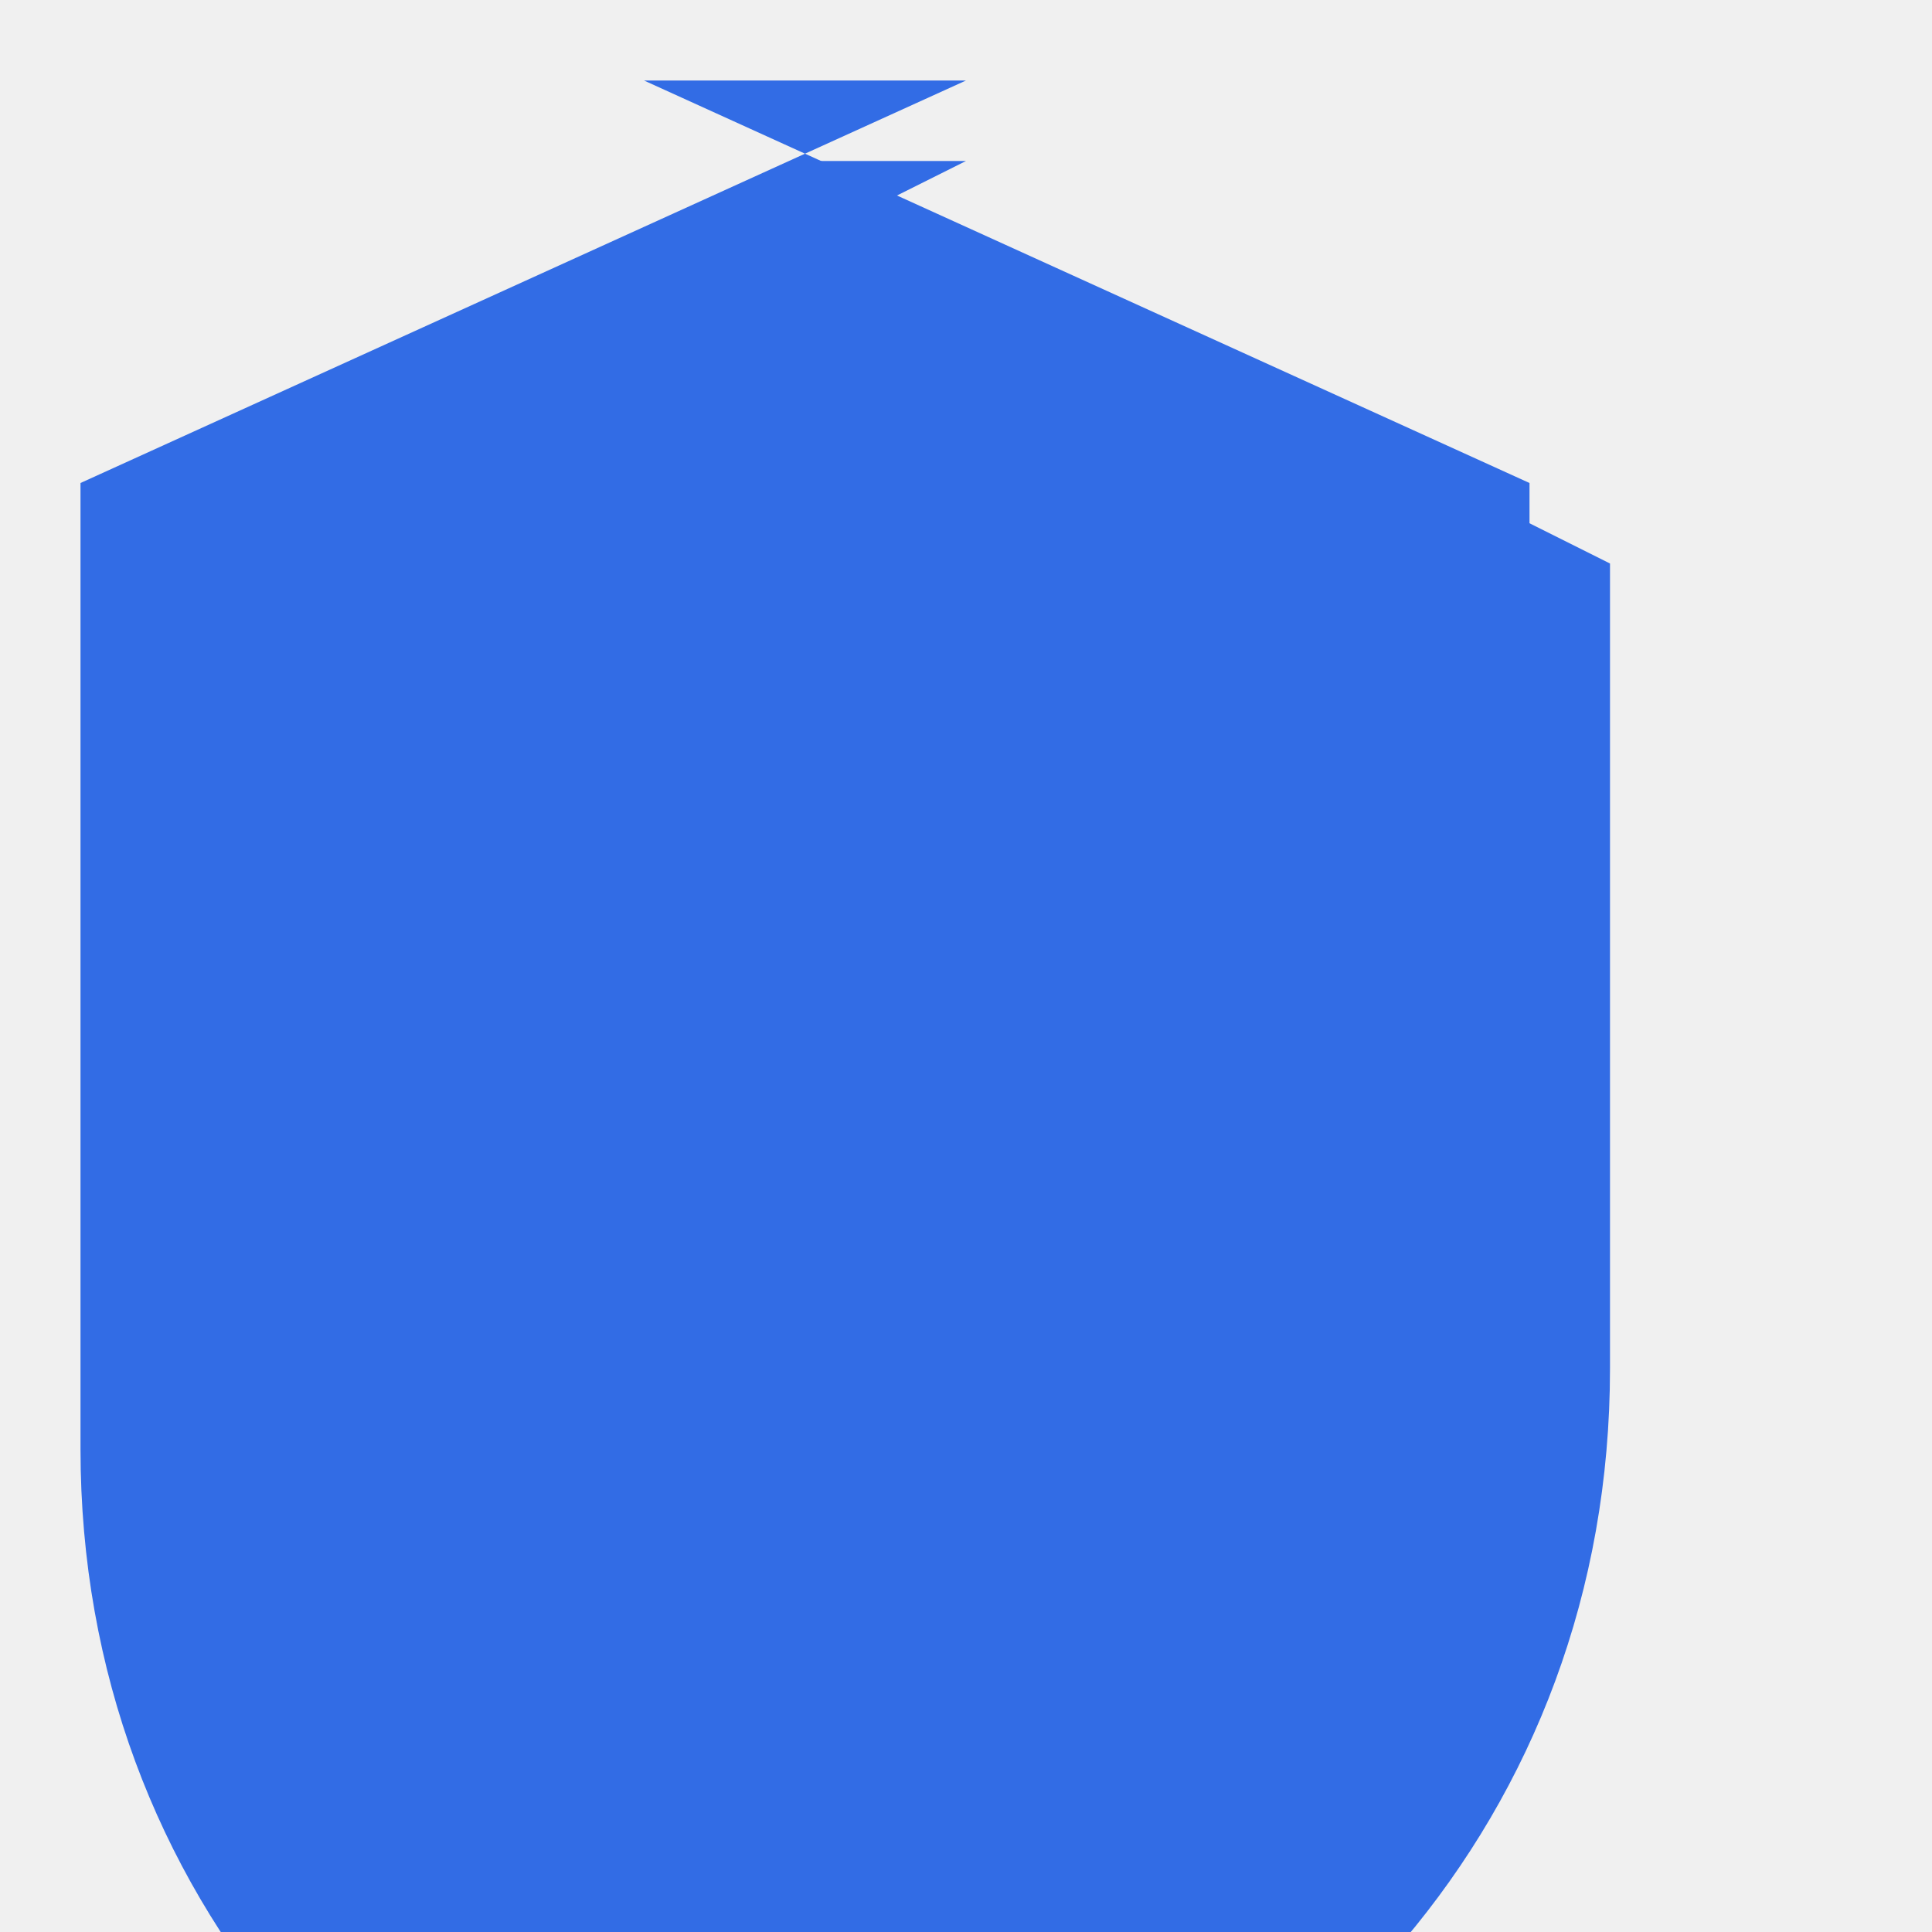
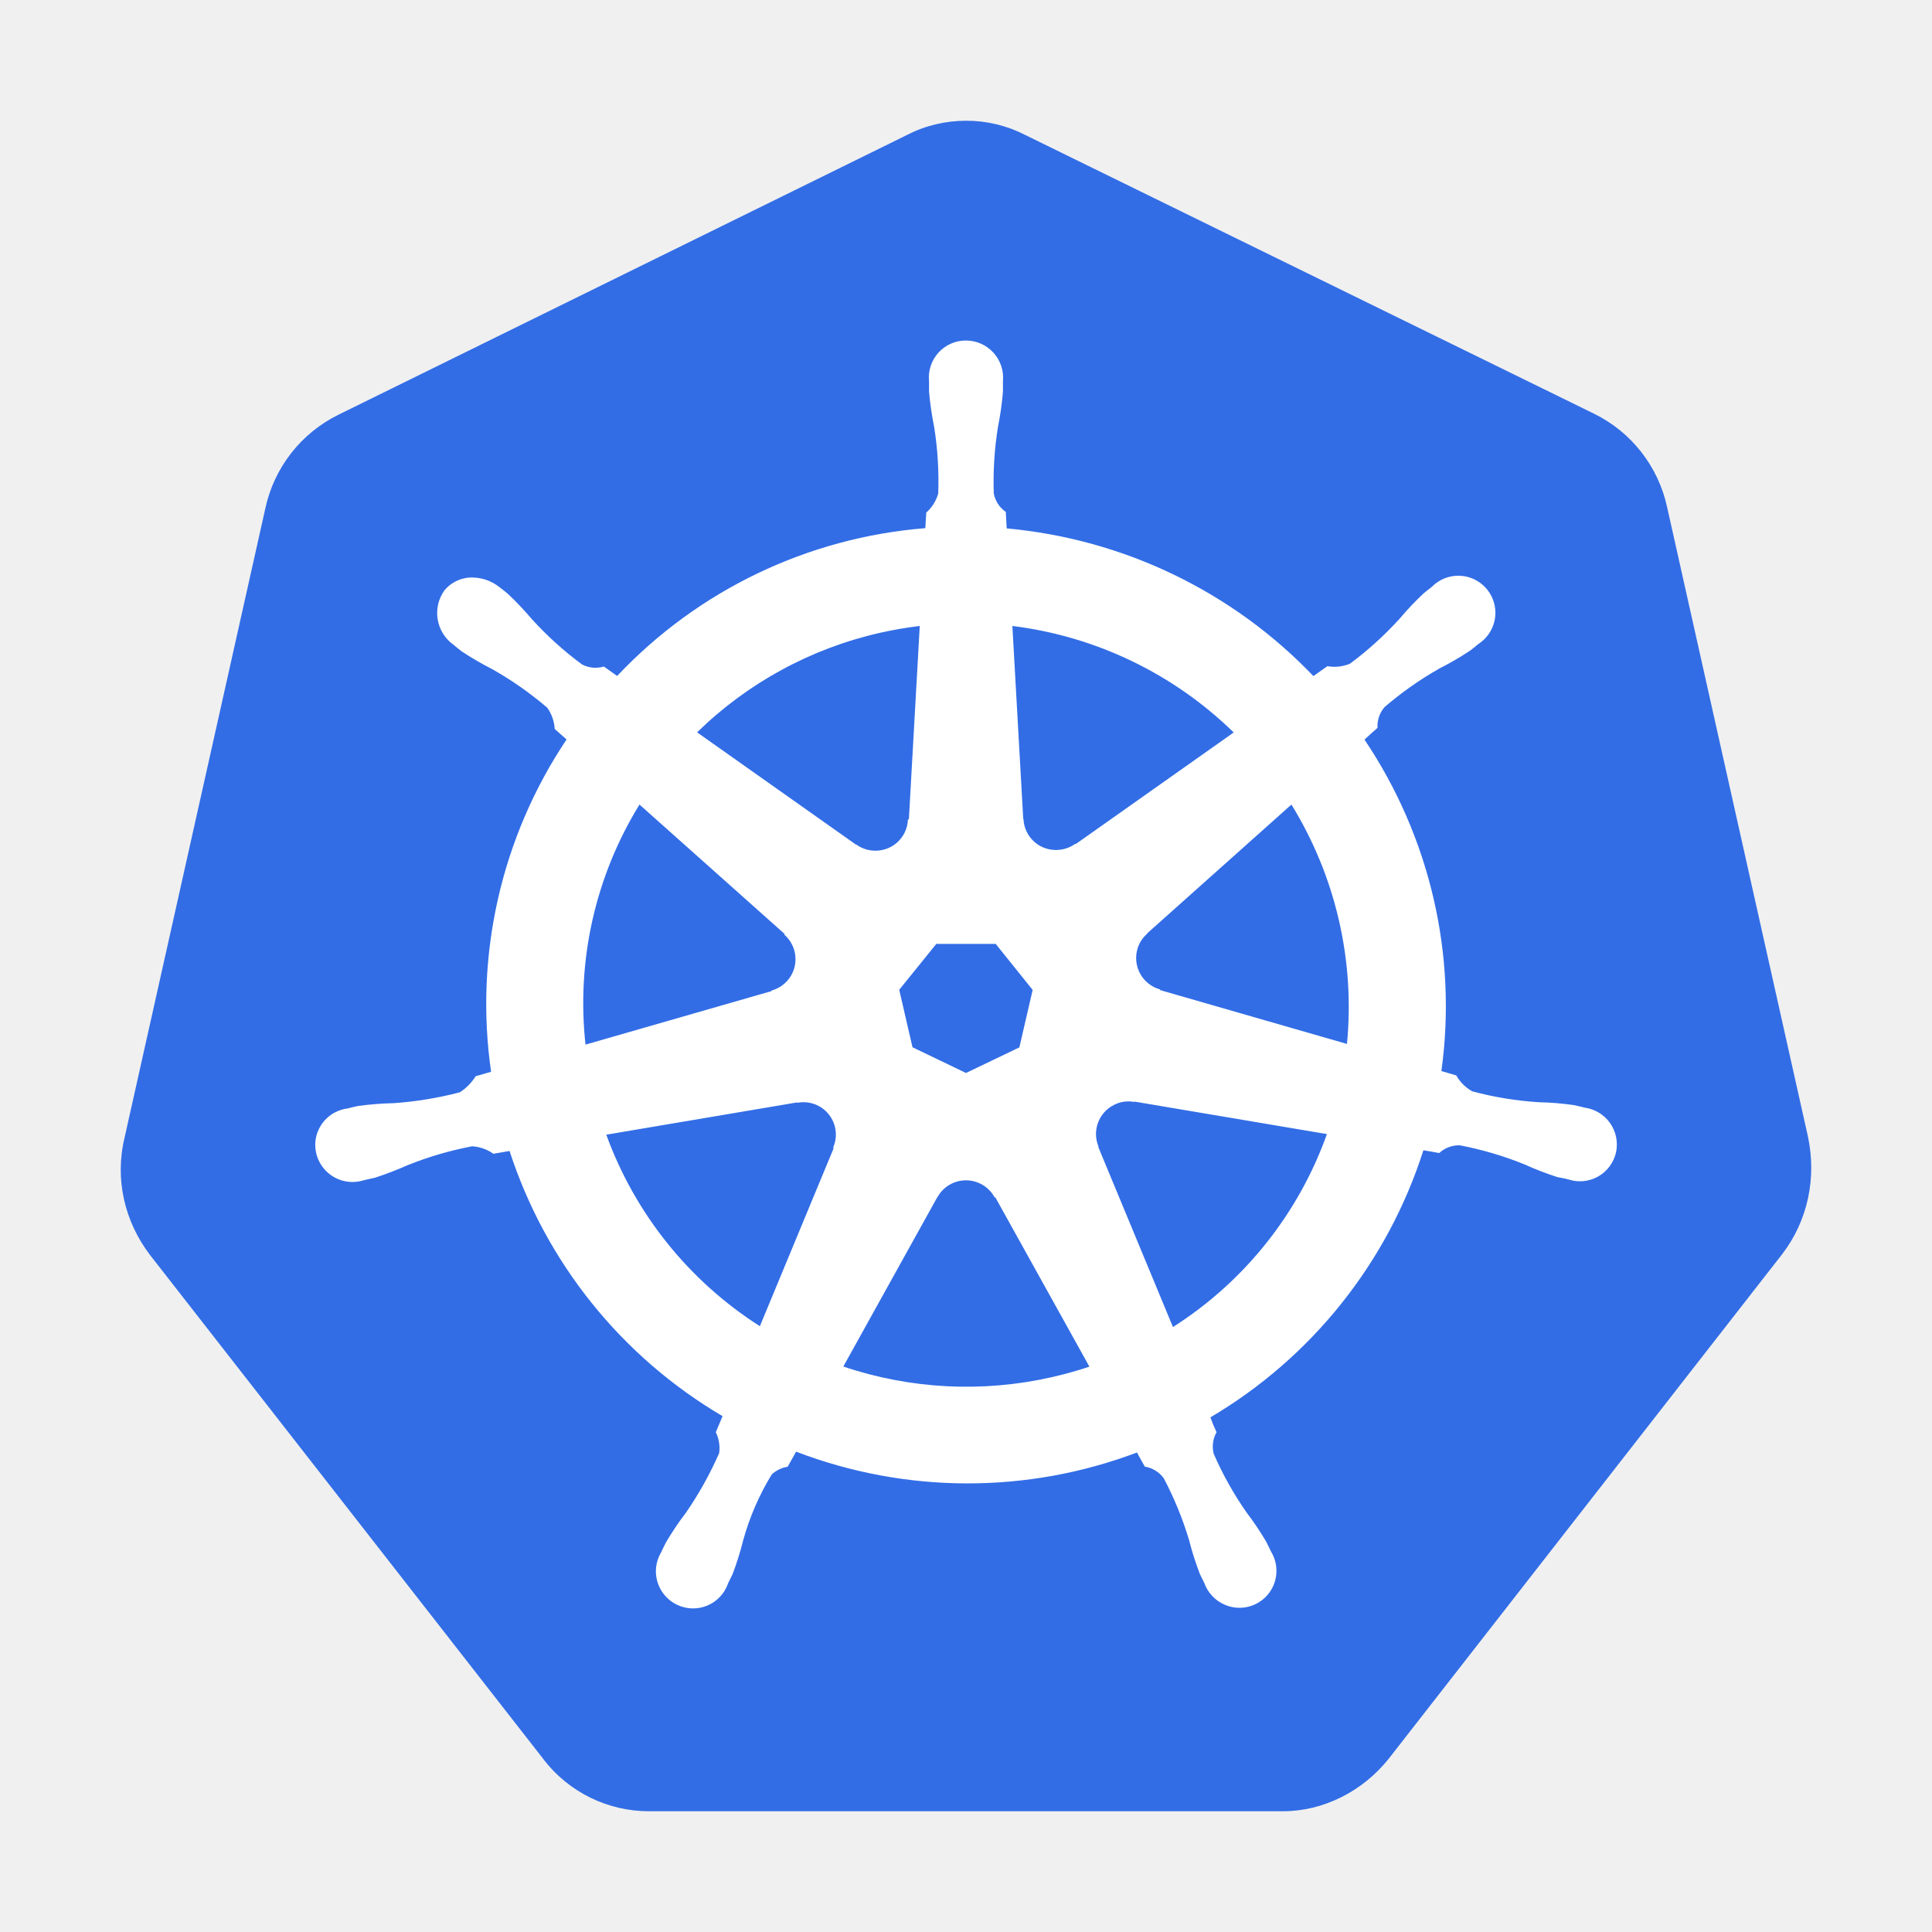
- <svg xmlns="http://www.w3.org/2000/svg" viewBox="0 0 24 24" fill="#326CE5">
-   <path d="M12 2L2 7v10c0 5.55 3.84 9.74 9 11 5.16-1.26 9-5.45 9-11V7l-10-5z" />
-   <path d="M12 4.5L4.5 8.5v7c0 4.5 3.5 7.5 7.5 8.5s7.5-4 7.5-8.5v-7L12 4.5z" />
-   <circle cx="12" cy="12" r="3" />
-   <path d="M12 1L1 6v12c0 5.55 3.84 9.74 9 11 5.16-1.26 9-5.45 9-11V6l-11-5z" />
+ <svg xmlns="http://www.w3.org/2000/svg" width="800px" height="800px" viewBox="0 0 16 16" fill="none">
+   <path fill="#326DE6" d="M4.5 14.569c.214.278.539.431.874.431h5.251c.335 0 .66-.165.875-.434l3.258-4.178c.214-.278.288-.633.214-.978l-1.165-5.207a1.128 1.128 0 00-.606-.777l-4.714-2.31A1.062 1.062 0 008.002 1c-.168 0-.335.038-.485.115l-4.715 2.32a1.129 1.129 0 00-.605.777L1.032 9.42c-.084.345 0 .7.214.978L4.5 14.568z" />
+   <path fill="#ffffff" fill-rule="evenodd" d="M12.741 9.128c.098.002.196.01.293.024l.058.013.031.008a.308.308 0 01.26.371.306.306 0 01-.396.223h-.004l-.003-.001-.003-.002a1.58 1.58 0 00-.03-.006l-.05-.01a2.55 2.55 0 01-.274-.106 2.867 2.867 0 00-.533-.157.242.242 0 00-.171.064 4.656 4.656 0 00-.131-.023 3.971 3.971 0 01-1.764 2.212c.015.042.032.083.051.123a.239.239 0 00-.023.18c.074.17.165.332.271.484.06.078.114.16.164.244l.028.057.012.025a.306.306 0 01-.381.44.308.308 0 01-.172-.18l-.01-.02a1.57 1.57 0 01-.028-.058 2.546 2.546 0 01-.089-.28 2.837 2.837 0 00-.21-.512.242.242 0 00-.156-.095l-.03-.053-.035-.064a3.97 3.97 0 01-2.823-.007l-.07.125a.25.25 0 00-.132.064 2.13 2.13 0 00-.237.548 2.518 2.518 0 01-.088.28 1.196 1.196 0 01-.025.05l-.013.027v.001a.306.306 0 01-.421.173.308.308 0 01-.173-.314.306.306 0 01.041-.12l.014-.03.026-.052c.05-.085.104-.166.164-.244.108-.156.2-.322.277-.496a.302.302 0 00-.028-.173l.056-.133A3.972 3.972 0 014.22 9.532l-.134.023a.34.34 0 00-.176-.062 2.871 2.871 0 00-.533.156c-.09.04-.181.075-.274.105a1.017 1.017 0 01-.05.011l-.03.007H3.02l-.002.002h-.005a.308.308 0 01-.397-.349.306.306 0 01.261-.245l.005-.001h.002l.006-.002c.024-.006.054-.014.076-.018.097-.013.195-.021.293-.023.186-.013.37-.043.549-.09a.422.422 0 00.131-.133l.128-.037a3.938 3.938 0 01.625-2.752l-.098-.087a.338.338 0 00-.062-.176 2.854 2.854 0 00-.455-.319 2.557 2.557 0 01-.254-.148l-.048-.038-.015-.013-.004-.003a.323.323 0 01-.076-.45.295.295 0 01.244-.107.365.365 0 01.213.08l.022.017c.016.013.034.026.046.037.072.067.139.139.202.213.125.137.263.262.412.372.056.03.121.036.182.018l.11.078a3.938 3.938 0 012.552-1.224l.008-.129a.332.332 0 00.099-.158 2.844 2.844 0 00-.034-.553 2.56 2.56 0 01-.042-.29v-.082-.005A.306.306 0 018 2.82a.308.308 0 01.306.337v.087a2.529 2.529 0 01-.041.29 2.85 2.85 0 00-.035.553.242.242 0 00.1.153v.007l.007.129c.967.088 1.87.522 2.54 1.223l.116-.082a.34.34 0 00.186-.02c.149-.11.287-.236.412-.373.063-.075.13-.146.202-.213l.051-.04.017-.014a.307.307 0 11.381.477l-.024.02c-.015.012-.03.025-.043.034a2.537 2.537 0 01-.254.148 2.87 2.87 0 00-.455.32.241.241 0 00-.058.172l-.05.044-.058.053c.542.806.77 1.783.637 2.745l.123.036c.031.055.077.101.133.132.179.048.363.078.548.09zM7.291 5.24c.107-.024.216-.043.326-.056l-.09 1.6-.008.004a.268.268 0 01-.293.256.27.27 0 01-.135-.05l-.002.001-1.316-.93c.419-.41.945-.696 1.518-.825zm1.618 1.75l1.308-.924a3.182 3.182 0 00-1.833-.882l.09 1.598h.002a.268.268 0 00.294.256.27.27 0 00.135-.05l.004.002zm2.248 1.656L9.609 8.2l-.002-.006a.27.27 0 01-.185-.343.27.27 0 01.08-.12L9.5 7.73l1.195-1.067c.366.594.527 1.29.46 1.983zM9.096 9.5l.618 1.49a3.148 3.148 0 001.275-1.598l-1.593-.269-.002.003a.26.26 0 00-.166.023.27.27 0 00-.13.348l-.002.003zm-.385 1.905c-.573.13-1.17.1-1.727-.088l.777-1.4h.001a.27.27 0 01.475-.001h.006l.779 1.402a3.286 3.286 0 01-.311.087zm-2.418-.422l.611-1.474-.004-.006a.268.268 0 00-.297-.37L6.6 9.13l-1.579.267a3.16 3.16 0 001.272 1.586zm-.997-4.32l1.201 1.071-.001.007a.269.269 0 01-.106.462l-.001.005-1.54.443a3.134 3.134 0 01.447-1.988zm2.95 1.154h-.492l-.307.38.11.476.443.213.442-.212.11-.476-.306-.381z" clip-rule="evenodd" />
</svg>
